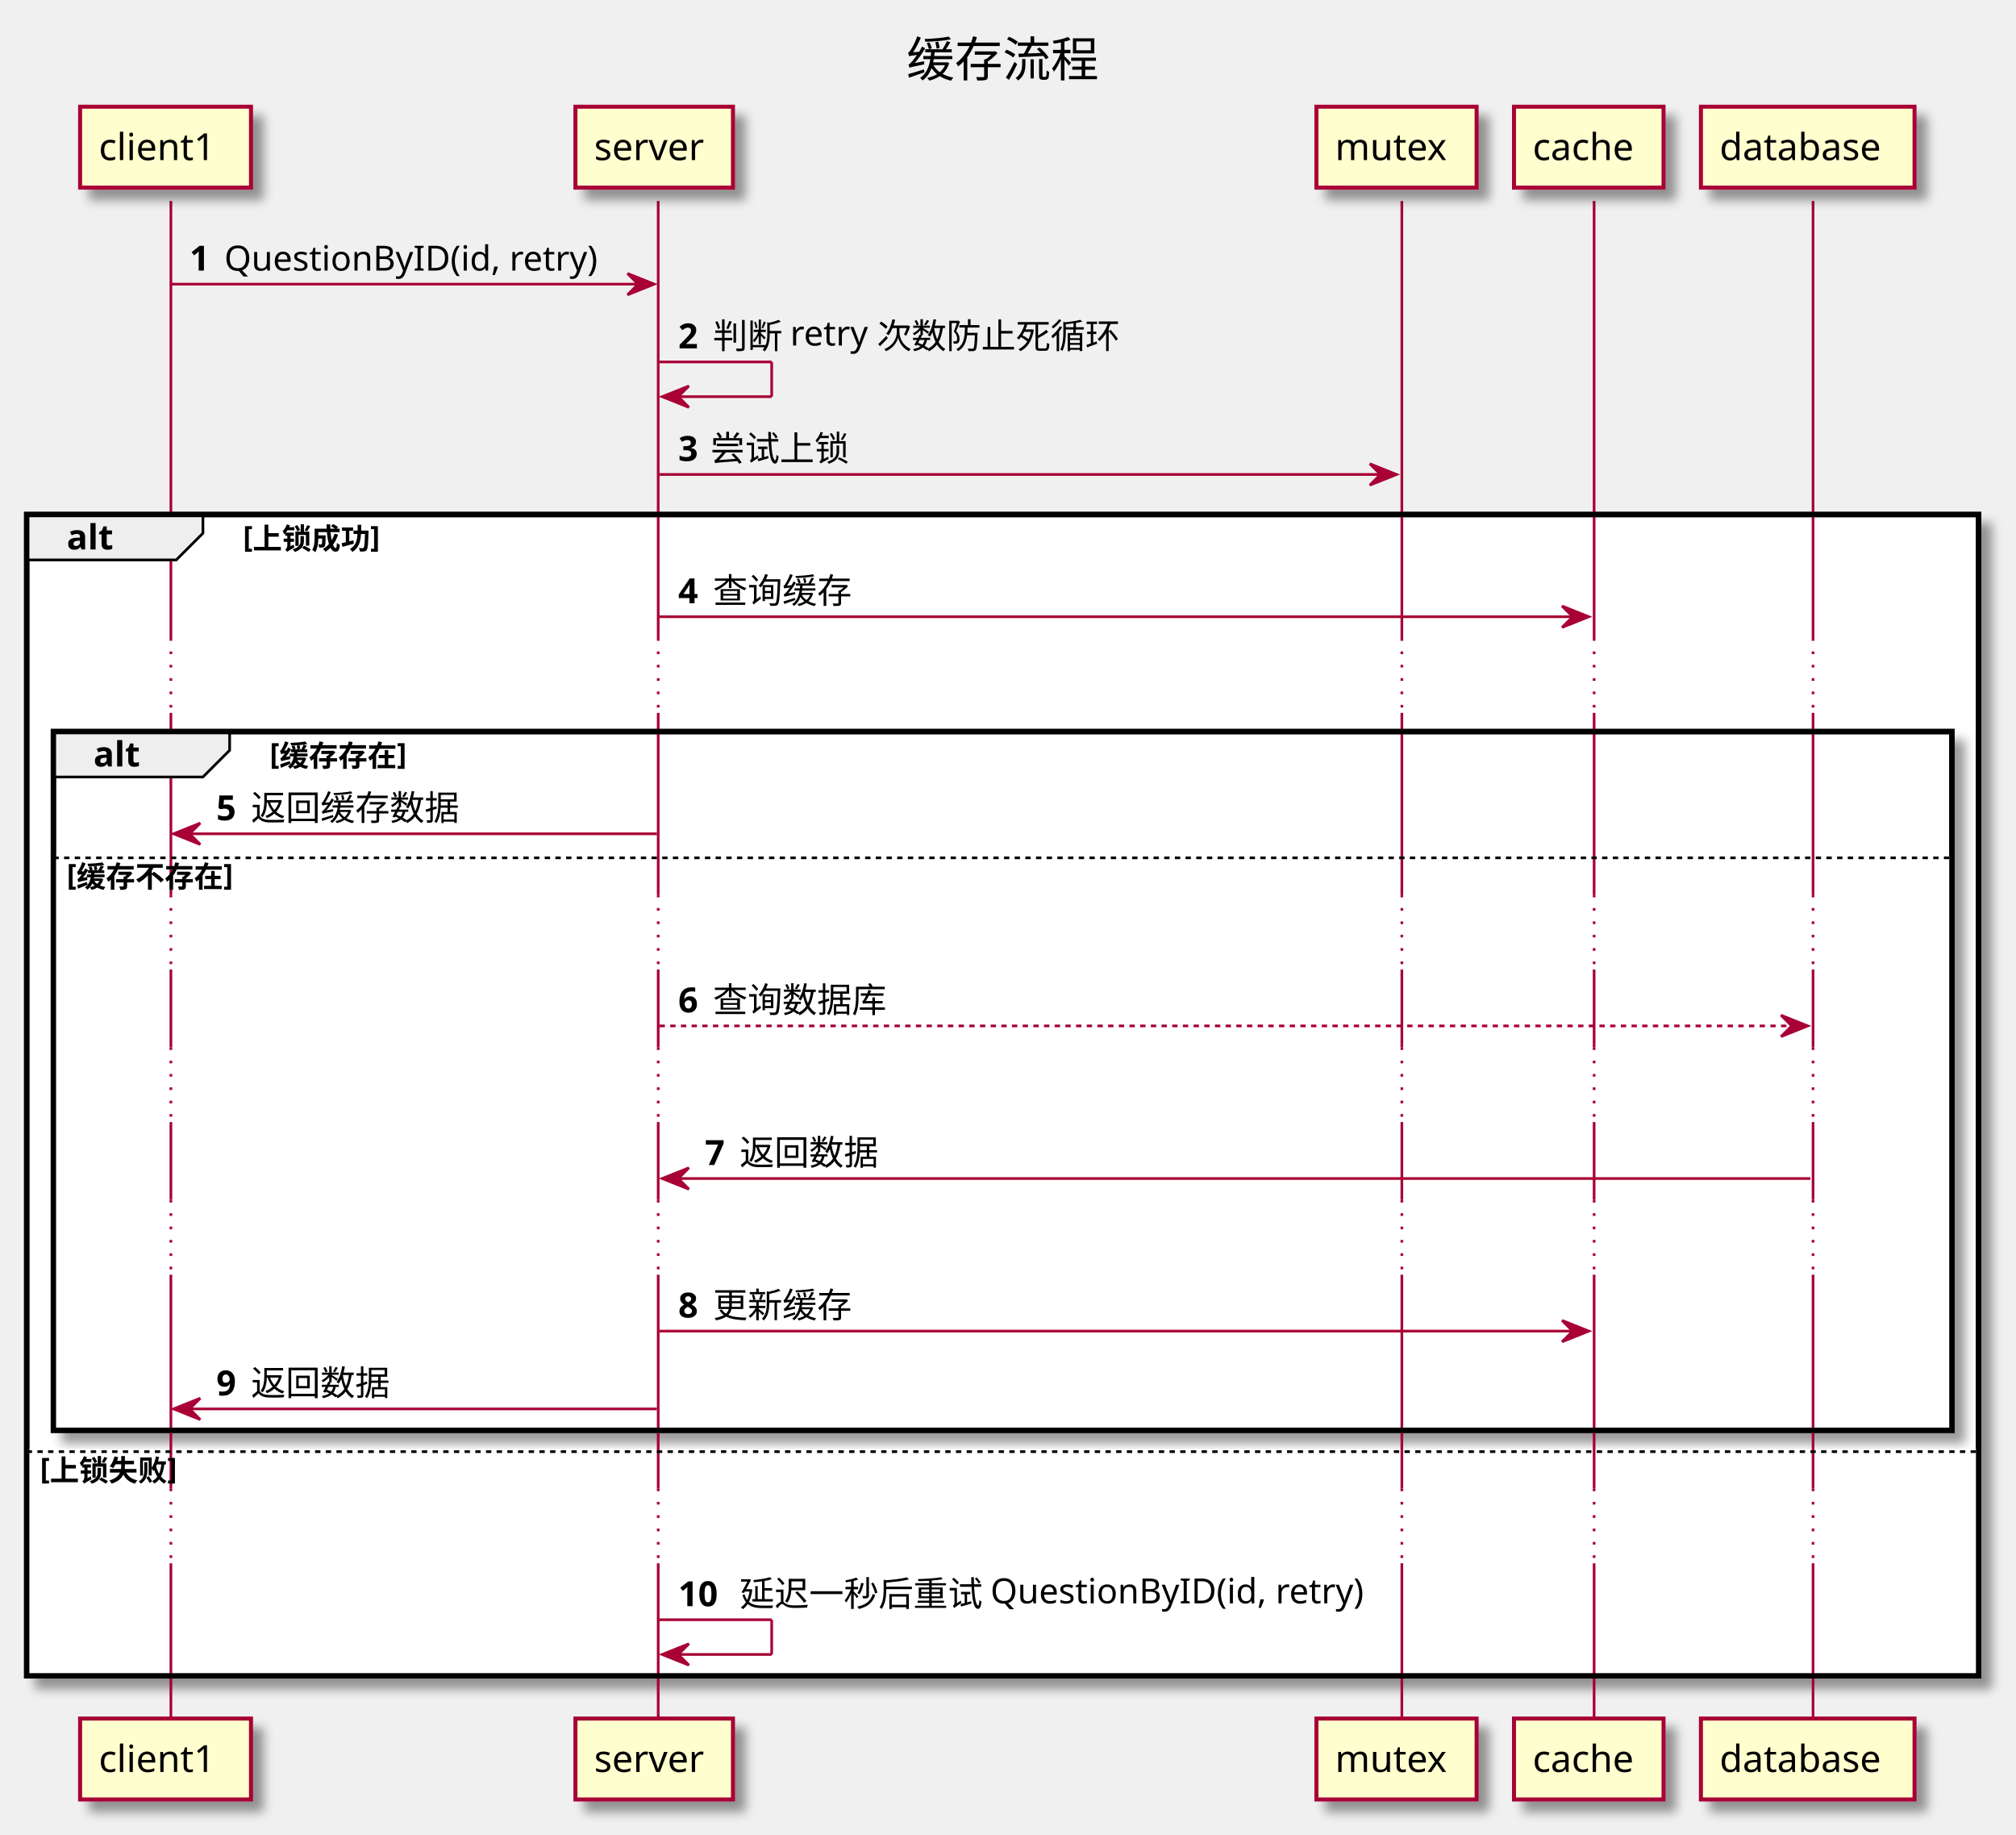
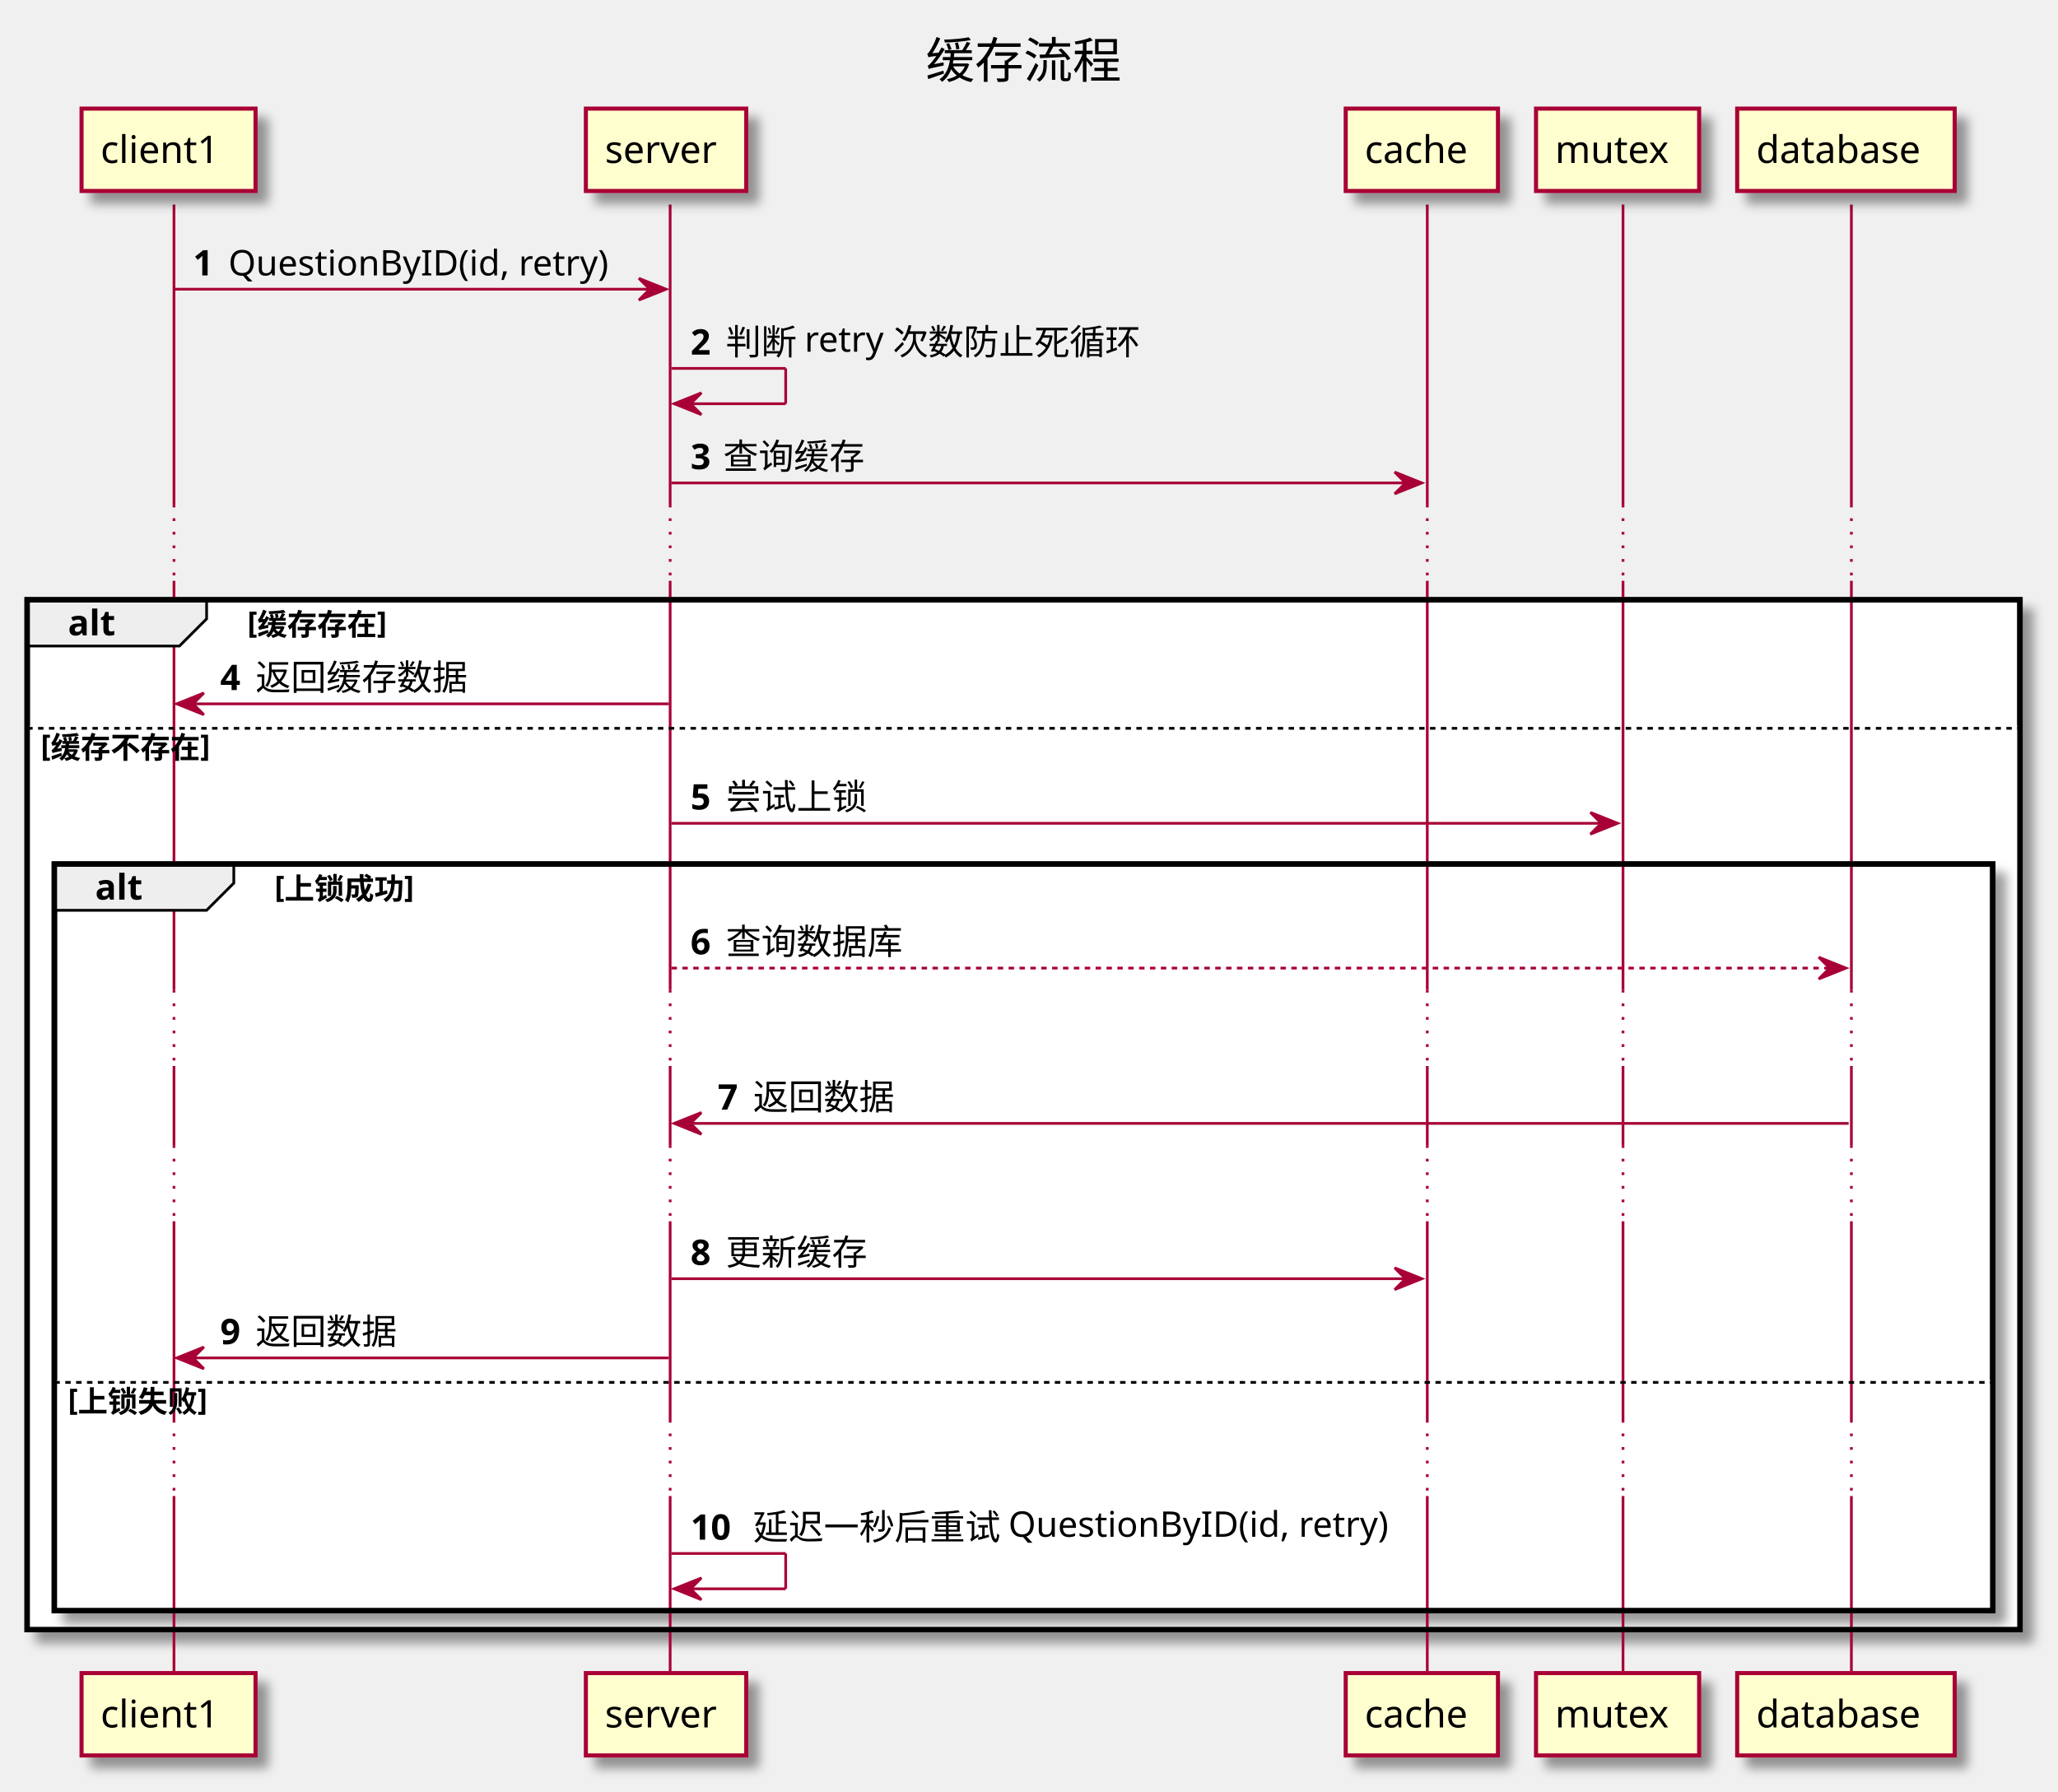
- <svg xmlns="http://www.w3.org/2000/svg" contentScriptType="application/ecmascript" contentStyleType="text/css" height="687px" preserveAspectRatio="none" style="width:755px;height:687px;" version="1.1" viewBox="0 0 755 687" width="755px" zoomAndPan="magnify">
+ <svg xmlns="http://www.w3.org/2000/svg" contentScriptType="application/ecmascript" contentStyleType="text/css" height="659px" preserveAspectRatio="none" style="width:757px;height:659px;" version="1.1" viewBox="0 0 757 659" width="757px" zoomAndPan="magnify">
  <defs>
-     <filter height="300%" id="fq4s04994d61a" width="300%" x="-1" y="-1">
+     <filter height="300%" id="f1cf2jkulal3i5" width="300%" x="-1" y="-1">
      <feGaussianBlur result="blurOut" stdDeviation="2.0" />
      <feColorMatrix in="blurOut" result="blurOut2" type="matrix" values="0 0 0 0 0 0 0 0 0 0 0 0 0 0 0 0 0 0 .4 0" />
      <feOffset dx="4.0" dy="4.0" in="blurOut2" result="blurOut3" />
      <feBlend in="SourceGraphic" in2="blurOut3" mode="normal" />
    </filter>
  </defs>
  <g>
-     <text fill="#000000" font-family="sans-serif" font-size="18" lengthAdjust="spacing" textLength="72" x="339.5" y="28.708">缓存流程</text>
-     <rect fill="#FFFFFF" filter="url(#fq4s04994d61a)" height="434.805" style="stroke:#000000;stroke-width:2.0;" width="731" x="10" y="192.648" />
-     <rect fill="#FFFFFF" filter="url(#fq4s04994d61a)" height="261.602" style="stroke:#000000;stroke-width:2.0;" width="711" x="20" y="273.914" />
-     <rect fill="#FFFFFF" height="215.336" style="stroke:none;stroke-width:1.0;" width="711" x="20" y="320.18" />
-     <rect fill="#FFFFFF" height="84.938" style="stroke:none;stroke-width:1.0;" width="731" x="10" y="542.516" />
-     <line style="stroke:#A80036;stroke-width:1.0;" x1="64" x2="64" y1="75.25" y2="238.914" />
-     <line style="stroke:#A80036;stroke-width:1.0;stroke-dasharray:1.0,4.0;" x1="64" x2="64" y1="238.914" y2="266.914" />
-     <line style="stroke:#A80036;stroke-width:1.0;" x1="64" x2="64" y1="266.914" y2="334.984" />
-     <line style="stroke:#A80036;stroke-width:1.0;stroke-dasharray:1.0,4.0;" x1="64" x2="64" y1="334.984" y2="362.984" />
-     <line style="stroke:#A80036;stroke-width:1.0;" x1="64" x2="64" y1="362.984" y2="392.117" />
-     <line style="stroke:#A80036;stroke-width:1.0;stroke-dasharray:1.0,4.0;" x1="64" x2="64" y1="392.117" y2="420.117" />
-     <line style="stroke:#A80036;stroke-width:1.0;" x1="64" x2="64" y1="420.117" y2="449.25" />
-     <line style="stroke:#A80036;stroke-width:1.0;stroke-dasharray:1.0,4.0;" x1="64" x2="64" y1="449.25" y2="477.25" />
-     <line style="stroke:#A80036;stroke-width:1.0;" x1="64" x2="64" y1="477.25" y2="557.32" />
-     <line style="stroke:#A80036;stroke-width:1.0;stroke-dasharray:1.0,4.0;" x1="64" x2="64" y1="557.32" y2="585.32" />
-     <line style="stroke:#A80036;stroke-width:1.0;" x1="64" x2="64" y1="585.32" y2="644.453" />
-     <line style="stroke:#A80036;stroke-width:1.0;" x1="246.5" x2="246.5" y1="75.25" y2="238.914" />
-     <line style="stroke:#A80036;stroke-width:1.0;stroke-dasharray:1.0,4.0;" x1="246.5" x2="246.5" y1="238.914" y2="266.914" />
-     <line style="stroke:#A80036;stroke-width:1.0;" x1="246.5" x2="246.5" y1="266.914" y2="334.984" />
-     <line style="stroke:#A80036;stroke-width:1.0;stroke-dasharray:1.0,4.0;" x1="246.5" x2="246.5" y1="334.984" y2="362.984" />
-     <line style="stroke:#A80036;stroke-width:1.0;" x1="246.5" x2="246.5" y1="362.984" y2="392.117" />
-     <line style="stroke:#A80036;stroke-width:1.0;stroke-dasharray:1.0,4.0;" x1="246.5" x2="246.5" y1="392.117" y2="420.117" />
-     <line style="stroke:#A80036;stroke-width:1.0;" x1="246.5" x2="246.5" y1="420.117" y2="449.25" />
-     <line style="stroke:#A80036;stroke-width:1.0;stroke-dasharray:1.0,4.0;" x1="246.5" x2="246.5" y1="449.25" y2="477.25" />
-     <line style="stroke:#A80036;stroke-width:1.0;" x1="246.5" x2="246.5" y1="477.25" y2="557.32" />
-     <line style="stroke:#A80036;stroke-width:1.0;stroke-dasharray:1.0,4.0;" x1="246.5" x2="246.5" y1="557.32" y2="585.32" />
-     <line style="stroke:#A80036;stroke-width:1.0;" x1="246.5" x2="246.5" y1="585.32" y2="644.453" />
-     <line style="stroke:#A80036;stroke-width:1.0;" x1="525" x2="525" y1="75.25" y2="238.914" />
-     <line style="stroke:#A80036;stroke-width:1.0;stroke-dasharray:1.0,4.0;" x1="525" x2="525" y1="238.914" y2="266.914" />
-     <line style="stroke:#A80036;stroke-width:1.0;" x1="525" x2="525" y1="266.914" y2="334.984" />
-     <line style="stroke:#A80036;stroke-width:1.0;stroke-dasharray:1.0,4.0;" x1="525" x2="525" y1="334.984" y2="362.984" />
-     <line style="stroke:#A80036;stroke-width:1.0;" x1="525" x2="525" y1="362.984" y2="392.117" />
-     <line style="stroke:#A80036;stroke-width:1.0;stroke-dasharray:1.0,4.0;" x1="525" x2="525" y1="392.117" y2="420.117" />
-     <line style="stroke:#A80036;stroke-width:1.0;" x1="525" x2="525" y1="420.117" y2="449.25" />
-     <line style="stroke:#A80036;stroke-width:1.0;stroke-dasharray:1.0,4.0;" x1="525" x2="525" y1="449.25" y2="477.25" />
-     <line style="stroke:#A80036;stroke-width:1.0;" x1="525" x2="525" y1="477.25" y2="557.32" />
-     <line style="stroke:#A80036;stroke-width:1.0;stroke-dasharray:1.0,4.0;" x1="525" x2="525" y1="557.32" y2="585.32" />
-     <line style="stroke:#A80036;stroke-width:1.0;" x1="525" x2="525" y1="585.32" y2="644.453" />
-     <line style="stroke:#A80036;stroke-width:1.0;" x1="597" x2="597" y1="75.25" y2="238.914" />
-     <line style="stroke:#A80036;stroke-width:1.0;stroke-dasharray:1.0,4.0;" x1="597" x2="597" y1="238.914" y2="266.914" />
-     <line style="stroke:#A80036;stroke-width:1.0;" x1="597" x2="597" y1="266.914" y2="334.984" />
-     <line style="stroke:#A80036;stroke-width:1.0;stroke-dasharray:1.0,4.0;" x1="597" x2="597" y1="334.984" y2="362.984" />
-     <line style="stroke:#A80036;stroke-width:1.0;" x1="597" x2="597" y1="362.984" y2="392.117" />
-     <line style="stroke:#A80036;stroke-width:1.0;stroke-dasharray:1.0,4.0;" x1="597" x2="597" y1="392.117" y2="420.117" />
-     <line style="stroke:#A80036;stroke-width:1.0;" x1="597" x2="597" y1="420.117" y2="449.25" />
-     <line style="stroke:#A80036;stroke-width:1.0;stroke-dasharray:1.0,4.0;" x1="597" x2="597" y1="449.25" y2="477.25" />
-     <line style="stroke:#A80036;stroke-width:1.0;" x1="597" x2="597" y1="477.25" y2="557.32" />
-     <line style="stroke:#A80036;stroke-width:1.0;stroke-dasharray:1.0,4.0;" x1="597" x2="597" y1="557.32" y2="585.32" />
-     <line style="stroke:#A80036;stroke-width:1.0;" x1="597" x2="597" y1="585.32" y2="644.453" />
-     <line style="stroke:#A80036;stroke-width:1.0;" x1="679" x2="679" y1="75.25" y2="238.914" />
-     <line style="stroke:#A80036;stroke-width:1.0;stroke-dasharray:1.0,4.0;" x1="679" x2="679" y1="238.914" y2="266.914" />
-     <line style="stroke:#A80036;stroke-width:1.0;" x1="679" x2="679" y1="266.914" y2="334.984" />
-     <line style="stroke:#A80036;stroke-width:1.0;stroke-dasharray:1.0,4.0;" x1="679" x2="679" y1="334.984" y2="362.984" />
-     <line style="stroke:#A80036;stroke-width:1.0;" x1="679" x2="679" y1="362.984" y2="392.117" />
-     <line style="stroke:#A80036;stroke-width:1.0;stroke-dasharray:1.0,4.0;" x1="679" x2="679" y1="392.117" y2="420.117" />
-     <line style="stroke:#A80036;stroke-width:1.0;" x1="679" x2="679" y1="420.117" y2="449.25" />
-     <line style="stroke:#A80036;stroke-width:1.0;stroke-dasharray:1.0,4.0;" x1="679" x2="679" y1="449.25" y2="477.25" />
-     <line style="stroke:#A80036;stroke-width:1.0;" x1="679" x2="679" y1="477.25" y2="557.32" />
-     <line style="stroke:#A80036;stroke-width:1.0;stroke-dasharray:1.0,4.0;" x1="679" x2="679" y1="557.32" y2="585.32" />
-     <line style="stroke:#A80036;stroke-width:1.0;" x1="679" x2="679" y1="585.32" y2="644.453" />
-     <rect fill="#FEFECE" filter="url(#fq4s04994d61a)" height="30.297" style="stroke:#A80036;stroke-width:1.5;" width="64" x="30" y="39.953" />
+     <text fill="#000000" font-family="sans-serif" font-size="18" lengthAdjust="spacing" textLength="72" x="340.5" y="28.708">缓存流程</text>
+     <rect fill="#FFFFFF" filter="url(#f1cf2jkulal3i5)" height="378.805" style="stroke:#000000;stroke-width:2.0;" width="733" x="10" y="220.648" />
+     <rect fill="#FFFFFF" height="332.539" style="stroke:none;stroke-width:1.0;" width="733" x="10" y="266.914" />
+     <rect fill="#FFFFFF" filter="url(#f1cf2jkulal3i5)" height="274.602" style="stroke:#000000;stroke-width:2.0;" width="713" x="20" y="317.852" />
+     <rect fill="#FFFFFF" height="84.938" style="stroke:none;stroke-width:1.0;" width="713" x="20" y="507.516" />
+     <line style="stroke:#A80036;stroke-width:1.0;" x1="64" x2="64" y1="75.25" y2="185.648" />
+     <line style="stroke:#A80036;stroke-width:1.0;stroke-dasharray:1.0,4.0;" x1="64" x2="64" y1="185.648" y2="213.648" />
+     <line style="stroke:#A80036;stroke-width:1.0;" x1="64" x2="64" y1="213.648" y2="364.117" />
+     <line style="stroke:#A80036;stroke-width:1.0;stroke-dasharray:1.0,4.0;" x1="64" x2="64" y1="364.117" y2="392.117" />
+     <line style="stroke:#A80036;stroke-width:1.0;" x1="64" x2="64" y1="392.117" y2="421.25" />
+     <line style="stroke:#A80036;stroke-width:1.0;stroke-dasharray:1.0,4.0;" x1="64" x2="64" y1="421.25" y2="449.25" />
+     <line style="stroke:#A80036;stroke-width:1.0;" x1="64" x2="64" y1="449.25" y2="522.32" />
+     <line style="stroke:#A80036;stroke-width:1.0;stroke-dasharray:1.0,4.0;" x1="64" x2="64" y1="522.32" y2="550.32" />
+     <line style="stroke:#A80036;stroke-width:1.0;" x1="64" x2="64" y1="550.32" y2="616.453" />
+     <line style="stroke:#A80036;stroke-width:1.0;" x1="246.5" x2="246.5" y1="75.25" y2="185.648" />
+     <line style="stroke:#A80036;stroke-width:1.0;stroke-dasharray:1.0,4.0;" x1="246.5" x2="246.5" y1="185.648" y2="213.648" />
+     <line style="stroke:#A80036;stroke-width:1.0;" x1="246.5" x2="246.5" y1="213.648" y2="364.117" />
+     <line style="stroke:#A80036;stroke-width:1.0;stroke-dasharray:1.0,4.0;" x1="246.5" x2="246.5" y1="364.117" y2="392.117" />
+     <line style="stroke:#A80036;stroke-width:1.0;" x1="246.5" x2="246.5" y1="392.117" y2="421.25" />
+     <line style="stroke:#A80036;stroke-width:1.0;stroke-dasharray:1.0,4.0;" x1="246.5" x2="246.5" y1="421.25" y2="449.25" />
+     <line style="stroke:#A80036;stroke-width:1.0;" x1="246.5" x2="246.5" y1="449.25" y2="522.32" />
+     <line style="stroke:#A80036;stroke-width:1.0;stroke-dasharray:1.0,4.0;" x1="246.5" x2="246.5" y1="522.32" y2="550.32" />
+     <line style="stroke:#A80036;stroke-width:1.0;" x1="246.5" x2="246.5" y1="550.32" y2="616.453" />
+     <line style="stroke:#A80036;stroke-width:1.0;" x1="525" x2="525" y1="75.25" y2="185.648" />
+     <line style="stroke:#A80036;stroke-width:1.0;stroke-dasharray:1.0,4.0;" x1="525" x2="525" y1="185.648" y2="213.648" />
+     <line style="stroke:#A80036;stroke-width:1.0;" x1="525" x2="525" y1="213.648" y2="364.117" />
+     <line style="stroke:#A80036;stroke-width:1.0;stroke-dasharray:1.0,4.0;" x1="525" x2="525" y1="364.117" y2="392.117" />
+     <line style="stroke:#A80036;stroke-width:1.0;" x1="525" x2="525" y1="392.117" y2="421.25" />
+     <line style="stroke:#A80036;stroke-width:1.0;stroke-dasharray:1.0,4.0;" x1="525" x2="525" y1="421.25" y2="449.25" />
+     <line style="stroke:#A80036;stroke-width:1.0;" x1="525" x2="525" y1="449.25" y2="522.32" />
+     <line style="stroke:#A80036;stroke-width:1.0;stroke-dasharray:1.0,4.0;" x1="525" x2="525" y1="522.32" y2="550.32" />
+     <line style="stroke:#A80036;stroke-width:1.0;" x1="525" x2="525" y1="550.32" y2="616.453" />
+     <line style="stroke:#A80036;stroke-width:1.0;" x1="597" x2="597" y1="75.25" y2="185.648" />
+     <line style="stroke:#A80036;stroke-width:1.0;stroke-dasharray:1.0,4.0;" x1="597" x2="597" y1="185.648" y2="213.648" />
+     <line style="stroke:#A80036;stroke-width:1.0;" x1="597" x2="597" y1="213.648" y2="364.117" />
+     <line style="stroke:#A80036;stroke-width:1.0;stroke-dasharray:1.0,4.0;" x1="597" x2="597" y1="364.117" y2="392.117" />
+     <line style="stroke:#A80036;stroke-width:1.0;" x1="597" x2="597" y1="392.117" y2="421.25" />
+     <line style="stroke:#A80036;stroke-width:1.0;stroke-dasharray:1.0,4.0;" x1="597" x2="597" y1="421.25" y2="449.25" />
+     <line style="stroke:#A80036;stroke-width:1.0;" x1="597" x2="597" y1="449.25" y2="522.32" />
+     <line style="stroke:#A80036;stroke-width:1.0;stroke-dasharray:1.0,4.0;" x1="597" x2="597" y1="522.32" y2="550.32" />
+     <line style="stroke:#A80036;stroke-width:1.0;" x1="597" x2="597" y1="550.32" y2="616.453" />
+     <line style="stroke:#A80036;stroke-width:1.0;" x1="681" x2="681" y1="75.25" y2="185.648" />
+     <line style="stroke:#A80036;stroke-width:1.0;stroke-dasharray:1.0,4.0;" x1="681" x2="681" y1="185.648" y2="213.648" />
+     <line style="stroke:#A80036;stroke-width:1.0;" x1="681" x2="681" y1="213.648" y2="364.117" />
+     <line style="stroke:#A80036;stroke-width:1.0;stroke-dasharray:1.0,4.0;" x1="681" x2="681" y1="364.117" y2="392.117" />
+     <line style="stroke:#A80036;stroke-width:1.0;" x1="681" x2="681" y1="392.117" y2="421.25" />
+     <line style="stroke:#A80036;stroke-width:1.0;stroke-dasharray:1.0,4.0;" x1="681" x2="681" y1="421.25" y2="449.25" />
+     <line style="stroke:#A80036;stroke-width:1.0;" x1="681" x2="681" y1="449.25" y2="522.32" />
+     <line style="stroke:#A80036;stroke-width:1.0;stroke-dasharray:1.0,4.0;" x1="681" x2="681" y1="522.32" y2="550.32" />
+     <line style="stroke:#A80036;stroke-width:1.0;" x1="681" x2="681" y1="550.32" y2="616.453" />
+     <rect fill="#FEFECE" filter="url(#f1cf2jkulal3i5)" height="30.297" style="stroke:#A80036;stroke-width:1.5;" width="64" x="30" y="39.953" />
    <text fill="#000000" font-family="sans-serif" font-size="14" lengthAdjust="spacing" textLength="50" x="37" y="59.948">client1</text>
-     <rect fill="#FEFECE" filter="url(#fq4s04994d61a)" height="30.297" style="stroke:#A80036;stroke-width:1.5;" width="64" x="30" y="643.453" />
-     <text fill="#000000" font-family="sans-serif" font-size="14" lengthAdjust="spacing" textLength="50" x="37" y="663.448">client1</text>
-     <rect fill="#FEFECE" filter="url(#fq4s04994d61a)" height="30.297" style="stroke:#A80036;stroke-width:1.5;" width="59" x="215.5" y="39.953" />
+     <rect fill="#FEFECE" filter="url(#f1cf2jkulal3i5)" height="30.297" style="stroke:#A80036;stroke-width:1.5;" width="64" x="30" y="615.453" />
+     <text fill="#000000" font-family="sans-serif" font-size="14" lengthAdjust="spacing" textLength="50" x="37" y="635.448">client1</text>
+     <rect fill="#FEFECE" filter="url(#f1cf2jkulal3i5)" height="30.297" style="stroke:#A80036;stroke-width:1.5;" width="59" x="215.5" y="39.953" />
    <text fill="#000000" font-family="sans-serif" font-size="14" lengthAdjust="spacing" textLength="45" x="222.5" y="59.948">server</text>
-     <rect fill="#FEFECE" filter="url(#fq4s04994d61a)" height="30.297" style="stroke:#A80036;stroke-width:1.5;" width="59" x="215.5" y="643.453" />
-     <text fill="#000000" font-family="sans-serif" font-size="14" lengthAdjust="spacing" textLength="45" x="222.5" y="663.448">server</text>
-     <rect fill="#FEFECE" filter="url(#fq4s04994d61a)" height="30.297" style="stroke:#A80036;stroke-width:1.5;" width="60" x="493" y="39.953" />
-     <text fill="#000000" font-family="sans-serif" font-size="14" lengthAdjust="spacing" textLength="46" x="500" y="59.948">mutex</text>
-     <rect fill="#FEFECE" filter="url(#fq4s04994d61a)" height="30.297" style="stroke:#A80036;stroke-width:1.5;" width="60" x="493" y="643.453" />
-     <text fill="#000000" font-family="sans-serif" font-size="14" lengthAdjust="spacing" textLength="46" x="500" y="663.448">mutex</text>
-     <rect fill="#FEFECE" filter="url(#fq4s04994d61a)" height="30.297" style="stroke:#A80036;stroke-width:1.5;" width="56" x="567" y="39.953" />
-     <text fill="#000000" font-family="sans-serif" font-size="14" lengthAdjust="spacing" textLength="42" x="574" y="59.948">cache</text>
-     <rect fill="#FEFECE" filter="url(#fq4s04994d61a)" height="30.297" style="stroke:#A80036;stroke-width:1.5;" width="56" x="567" y="643.453" />
-     <text fill="#000000" font-family="sans-serif" font-size="14" lengthAdjust="spacing" textLength="42" x="574" y="663.448">cache</text>
-     <rect fill="#FEFECE" filter="url(#fq4s04994d61a)" height="30.297" style="stroke:#A80036;stroke-width:1.5;" width="80" x="637" y="39.953" />
-     <text fill="#000000" font-family="sans-serif" font-size="14" lengthAdjust="spacing" textLength="66" x="644" y="59.948">database</text>
-     <rect fill="#FEFECE" filter="url(#fq4s04994d61a)" height="30.297" style="stroke:#A80036;stroke-width:1.5;" width="80" x="637" y="643.453" />
-     <text fill="#000000" font-family="sans-serif" font-size="14" lengthAdjust="spacing" textLength="66" x="644" y="663.448">database</text>
+     <rect fill="#FEFECE" filter="url(#f1cf2jkulal3i5)" height="30.297" style="stroke:#A80036;stroke-width:1.5;" width="59" x="215.5" y="615.453" />
+     <text fill="#000000" font-family="sans-serif" font-size="14" lengthAdjust="spacing" textLength="45" x="222.5" y="635.448">server</text>
+     <rect fill="#FEFECE" filter="url(#f1cf2jkulal3i5)" height="30.297" style="stroke:#A80036;stroke-width:1.5;" width="56" x="495" y="39.953" />
+     <text fill="#000000" font-family="sans-serif" font-size="14" lengthAdjust="spacing" textLength="42" x="502" y="59.948">cache</text>
+     <rect fill="#FEFECE" filter="url(#f1cf2jkulal3i5)" height="30.297" style="stroke:#A80036;stroke-width:1.5;" width="56" x="495" y="615.453" />
+     <text fill="#000000" font-family="sans-serif" font-size="14" lengthAdjust="spacing" textLength="42" x="502" y="635.448">cache</text>
+     <rect fill="#FEFECE" filter="url(#f1cf2jkulal3i5)" height="30.297" style="stroke:#A80036;stroke-width:1.5;" width="60" x="565" y="39.953" />
+     <text fill="#000000" font-family="sans-serif" font-size="14" lengthAdjust="spacing" textLength="46" x="572" y="59.948">mutex</text>
+     <rect fill="#FEFECE" filter="url(#f1cf2jkulal3i5)" height="30.297" style="stroke:#A80036;stroke-width:1.5;" width="60" x="565" y="615.453" />
+     <text fill="#000000" font-family="sans-serif" font-size="14" lengthAdjust="spacing" textLength="46" x="572" y="635.448">mutex</text>
+     <rect fill="#FEFECE" filter="url(#f1cf2jkulal3i5)" height="30.297" style="stroke:#A80036;stroke-width:1.5;" width="80" x="639" y="39.953" />
+     <text fill="#000000" font-family="sans-serif" font-size="14" lengthAdjust="spacing" textLength="66" x="646" y="59.948">database</text>
+     <rect fill="#FEFECE" filter="url(#f1cf2jkulal3i5)" height="30.297" style="stroke:#A80036;stroke-width:1.5;" width="80" x="639" y="615.453" />
+     <text fill="#000000" font-family="sans-serif" font-size="14" lengthAdjust="spacing" textLength="66" x="646" y="635.448">database</text>
    <polygon fill="#A80036" points="235,102.383,245,106.383,235,110.383,239,106.383" style="stroke:#A80036;stroke-width:1.0;" />
    <line style="stroke:#A80036;stroke-width:1.0;" x1="64" x2="241" y1="106.383" y2="106.383" />
    <text fill="#000000" font-family="sans-serif" font-size="13" font-weight="bold" lengthAdjust="spacing" textLength="9" x="71" y="101.317">1</text>
    <text fill="#000000" font-family="sans-serif" font-size="13" lengthAdjust="spacing" textLength="146" x="84" y="101.317">QuestionByID(id, retry)</text>
    <line style="stroke:#A80036;stroke-width:1.0;" x1="247" x2="289" y1="135.516" y2="135.516" />
    <line style="stroke:#A80036;stroke-width:1.0;" x1="289" x2="289" y1="135.516" y2="148.516" />
    <line style="stroke:#A80036;stroke-width:1.0;" x1="248" x2="289" y1="148.516" y2="148.516" />
    <polygon fill="#A80036" points="258,144.516,248,148.516,258,152.516,254,148.516" style="stroke:#A80036;stroke-width:1.0;" />
    <text fill="#000000" font-family="sans-serif" font-size="13" font-weight="bold" lengthAdjust="spacing" textLength="9" x="254" y="130.45">2</text>
    <text fill="#000000" font-family="sans-serif" font-size="13" lengthAdjust="spacing" textLength="156" x="267" y="130.45">判断 retry 次数防止死循环</text>
    <polygon fill="#A80036" points="513,173.648,523,177.648,513,181.648,517,177.648" style="stroke:#A80036;stroke-width:1.0;" />
    <line style="stroke:#A80036;stroke-width:1.0;" x1="247" x2="519" y1="177.648" y2="177.648" />
    <text fill="#000000" font-family="sans-serif" font-size="13" font-weight="bold" lengthAdjust="spacing" textLength="8" x="254" y="172.583">3</text>
-     <text fill="#000000" font-family="sans-serif" font-size="13" lengthAdjust="spacing" textLength="52" x="266" y="172.583">尝试上锁</text>
-     <path d="M10,192.648 L76,192.648 L76,199.648 L66,209.648 L10,209.648 L10,192.648 " fill="#EEEEEE" style="stroke:#000000;stroke-width:1.0;" />
-     <rect fill="none" height="434.805" style="stroke:#000000;stroke-width:2.0;" width="731" x="10" y="192.648" />
-     <text fill="#000000" font-family="sans-serif" font-size="13" font-weight="bold" lengthAdjust="spacing" textLength="21" x="25" y="205.715">alt</text>
-     <text fill="#000000" font-family="sans-serif" font-size="11" font-weight="bold" lengthAdjust="spacing" textLength="54" x="91" y="204.859">[上锁成功]</text>
-     <polygon fill="#A80036" points="585,226.914,595,230.914,585,234.914,589,230.914" style="stroke:#A80036;stroke-width:1.0;" />
-     <line style="stroke:#A80036;stroke-width:1.0;" x1="247" x2="591" y1="230.914" y2="230.914" />
-     <text fill="#000000" font-family="sans-serif" font-size="13" font-weight="bold" lengthAdjust="spacing" textLength="9" x="254" y="225.848">4</text>
-     <text fill="#000000" font-family="sans-serif" font-size="13" lengthAdjust="spacing" textLength="52" x="267" y="225.848">查询缓存</text>
-     <path d="M20,273.914 L86,273.914 L86,280.914 L76,290.914 L20,290.914 L20,273.914 " fill="#EEEEEE" style="stroke:#000000;stroke-width:1.0;" />
-     <rect fill="none" height="261.602" style="stroke:#000000;stroke-width:2.0;" width="711" x="20" y="273.914" />
-     <text fill="#000000" font-family="sans-serif" font-size="13" font-weight="bold" lengthAdjust="spacing" textLength="21" x="35" y="286.981">alt</text>
-     <text fill="#000000" font-family="sans-serif" font-size="11" font-weight="bold" lengthAdjust="spacing" textLength="54" x="101" y="286.125">[缓存存在]</text>
-     <polygon fill="#A80036" points="75,308.18,65,312.18,75,316.18,71,312.18" style="stroke:#A80036;stroke-width:1.0;" />
-     <line style="stroke:#A80036;stroke-width:1.0;" x1="69" x2="246" y1="312.18" y2="312.18" />
-     <text fill="#000000" font-family="sans-serif" font-size="13" font-weight="bold" lengthAdjust="spacing" textLength="9" x="81" y="307.114">5</text>
-     <text fill="#000000" font-family="sans-serif" font-size="13" lengthAdjust="spacing" textLength="78" x="94" y="307.114">返回缓存数据</text>
-     <line style="stroke:#000000;stroke-width:1.0;stroke-dasharray:2.0,2.0;" x1="20" x2="731" y1="321.18" y2="321.18" />
-     <text fill="#000000" font-family="sans-serif" font-size="11" font-weight="bold" lengthAdjust="spacing" textLength="65" x="25" y="331.39">[缓存不存在]</text>
-     <polygon fill="#A80036" points="667,380.117,677,384.117,667,388.117,671,384.117" style="stroke:#A80036;stroke-width:1.0;" />
-     <line style="stroke:#A80036;stroke-width:1.0;stroke-dasharray:2.0,2.0;" x1="247" x2="673" y1="384.117" y2="384.117" />
-     <text fill="#000000" font-family="sans-serif" font-size="13" font-weight="bold" lengthAdjust="spacing" textLength="9" x="254" y="379.051">6</text>
-     <text fill="#000000" font-family="sans-serif" font-size="13" lengthAdjust="spacing" textLength="65" x="267" y="379.051">查询数据库</text>
-     <polygon fill="#A80036" points="258,437.25,248,441.25,258,445.25,254,441.25" style="stroke:#A80036;stroke-width:1.0;" />
-     <line style="stroke:#A80036;stroke-width:1.0;" x1="252" x2="678" y1="441.25" y2="441.25" />
-     <text fill="#000000" font-family="sans-serif" font-size="13" font-weight="bold" lengthAdjust="spacing" textLength="9" x="264" y="436.184">7</text>
-     <text fill="#000000" font-family="sans-serif" font-size="13" lengthAdjust="spacing" textLength="52" x="277" y="436.184">返回数据</text>
-     <polygon fill="#A80036" points="585,494.383,595,498.383,585,502.383,589,498.383" style="stroke:#A80036;stroke-width:1.0;" />
-     <line style="stroke:#A80036;stroke-width:1.0;" x1="247" x2="591" y1="498.383" y2="498.383" />
-     <text fill="#000000" font-family="sans-serif" font-size="13" font-weight="bold" lengthAdjust="spacing" textLength="9" x="254" y="493.317">8</text>
-     <text fill="#000000" font-family="sans-serif" font-size="13" lengthAdjust="spacing" textLength="52" x="267" y="493.317">更新缓存</text>
-     <polygon fill="#A80036" points="75,523.516,65,527.516,75,531.516,71,527.516" style="stroke:#A80036;stroke-width:1.0;" />
-     <line style="stroke:#A80036;stroke-width:1.0;" x1="69" x2="246" y1="527.516" y2="527.516" />
-     <text fill="#000000" font-family="sans-serif" font-size="13" font-weight="bold" lengthAdjust="spacing" textLength="9" x="81" y="522.45">9</text>
-     <text fill="#000000" font-family="sans-serif" font-size="13" lengthAdjust="spacing" textLength="52" x="94" y="522.45">返回数据</text>
-     <line style="stroke:#000000;stroke-width:1.0;stroke-dasharray:2.0,2.0;" x1="10" x2="741" y1="543.516" y2="543.516" />
-     <text fill="#000000" font-family="sans-serif" font-size="11" font-weight="bold" lengthAdjust="spacing" textLength="54" x="15" y="553.726">[上锁失败]</text>
-     <line style="stroke:#A80036;stroke-width:1.0;" x1="247" x2="289" y1="606.453" y2="606.453" />
-     <line style="stroke:#A80036;stroke-width:1.0;" x1="289" x2="289" y1="606.453" y2="619.453" />
-     <line style="stroke:#A80036;stroke-width:1.0;" x1="248" x2="289" y1="619.453" y2="619.453" />
-     <polygon fill="#A80036" points="258,615.453,248,619.453,258,623.453,254,619.453" style="stroke:#A80036;stroke-width:1.0;" />
-     <text fill="#000000" font-family="sans-serif" font-size="13" font-weight="bold" lengthAdjust="spacing" textLength="19" x="254" y="601.387">10</text>
-     <text fill="#000000" font-family="sans-serif" font-size="13" lengthAdjust="spacing" textLength="241" x="277" y="601.387">延迟一秒后重试 QuestionByID(id, retry)</text>
+     <text fill="#000000" font-family="sans-serif" font-size="13" lengthAdjust="spacing" textLength="52" x="266" y="172.583">查询缓存</text>
+     <path d="M10,220.648 L76,220.648 L76,227.648 L66,237.648 L10,237.648 L10,220.648 " fill="#EEEEEE" style="stroke:#000000;stroke-width:1.0;" />
+     <rect fill="none" height="378.805" style="stroke:#000000;stroke-width:2.0;" width="733" x="10" y="220.648" />
+     <text fill="#000000" font-family="sans-serif" font-size="13" font-weight="bold" lengthAdjust="spacing" textLength="21" x="25" y="233.715">alt</text>
+     <text fill="#000000" font-family="sans-serif" font-size="11" font-weight="bold" lengthAdjust="spacing" textLength="54" x="91" y="232.859">[缓存存在]</text>
+     <polygon fill="#A80036" points="75,254.914,65,258.914,75,262.914,71,258.914" style="stroke:#A80036;stroke-width:1.0;" />
+     <line style="stroke:#A80036;stroke-width:1.0;" x1="69" x2="246" y1="258.914" y2="258.914" />
+     <text fill="#000000" font-family="sans-serif" font-size="13" font-weight="bold" lengthAdjust="spacing" textLength="9" x="81" y="253.848">4</text>
+     <text fill="#000000" font-family="sans-serif" font-size="13" lengthAdjust="spacing" textLength="78" x="94" y="253.848">返回缓存数据</text>
+     <line style="stroke:#000000;stroke-width:1.0;stroke-dasharray:2.0,2.0;" x1="10" x2="743" y1="267.914" y2="267.914" />
+     <text fill="#000000" font-family="sans-serif" font-size="11" font-weight="bold" lengthAdjust="spacing" textLength="65" x="15" y="278.125">[缓存不存在]</text>
+     <polygon fill="#A80036" points="585,298.852,595,302.852,585,306.852,589,302.852" style="stroke:#A80036;stroke-width:1.0;" />
+     <line style="stroke:#A80036;stroke-width:1.0;" x1="247" x2="591" y1="302.852" y2="302.852" />
+     <text fill="#000000" font-family="sans-serif" font-size="13" font-weight="bold" lengthAdjust="spacing" textLength="9" x="254" y="297.786">5</text>
+     <text fill="#000000" font-family="sans-serif" font-size="13" lengthAdjust="spacing" textLength="52" x="267" y="297.786">尝试上锁</text>
+     <path d="M20,317.852 L86,317.852 L86,324.852 L76,334.852 L20,334.852 L20,317.852 " fill="#EEEEEE" style="stroke:#000000;stroke-width:1.0;" />
+     <rect fill="none" height="274.602" style="stroke:#000000;stroke-width:2.0;" width="713" x="20" y="317.852" />
+     <text fill="#000000" font-family="sans-serif" font-size="13" font-weight="bold" lengthAdjust="spacing" textLength="21" x="35" y="330.918">alt</text>
+     <text fill="#000000" font-family="sans-serif" font-size="11" font-weight="bold" lengthAdjust="spacing" textLength="54" x="101" y="330.062">[上锁成功]</text>
+     <polygon fill="#A80036" points="669,352.117,679,356.117,669,360.117,673,356.117" style="stroke:#A80036;stroke-width:1.0;" />
+     <line style="stroke:#A80036;stroke-width:1.0;stroke-dasharray:2.0,2.0;" x1="247" x2="675" y1="356.117" y2="356.117" />
+     <text fill="#000000" font-family="sans-serif" font-size="13" font-weight="bold" lengthAdjust="spacing" textLength="9" x="254" y="351.051">6</text>
+     <text fill="#000000" font-family="sans-serif" font-size="13" lengthAdjust="spacing" textLength="65" x="267" y="351.051">查询数据库</text>
+     <polygon fill="#A80036" points="258,409.25,248,413.25,258,417.25,254,413.25" style="stroke:#A80036;stroke-width:1.0;" />
+     <line style="stroke:#A80036;stroke-width:1.0;" x1="252" x2="680" y1="413.25" y2="413.25" />
+     <text fill="#000000" font-family="sans-serif" font-size="13" font-weight="bold" lengthAdjust="spacing" textLength="9" x="264" y="408.184">7</text>
+     <text fill="#000000" font-family="sans-serif" font-size="13" lengthAdjust="spacing" textLength="52" x="277" y="408.184">返回数据</text>
+     <polygon fill="#A80036" points="513,466.383,523,470.383,513,474.383,517,470.383" style="stroke:#A80036;stroke-width:1.0;" />
+     <line style="stroke:#A80036;stroke-width:1.0;" x1="247" x2="519" y1="470.383" y2="470.383" />
+     <text fill="#000000" font-family="sans-serif" font-size="13" font-weight="bold" lengthAdjust="spacing" textLength="9" x="254" y="465.317">8</text>
+     <text fill="#000000" font-family="sans-serif" font-size="13" lengthAdjust="spacing" textLength="52" x="267" y="465.317">更新缓存</text>
+     <polygon fill="#A80036" points="75,495.516,65,499.516,75,503.516,71,499.516" style="stroke:#A80036;stroke-width:1.0;" />
+     <line style="stroke:#A80036;stroke-width:1.0;" x1="69" x2="246" y1="499.516" y2="499.516" />
+     <text fill="#000000" font-family="sans-serif" font-size="13" font-weight="bold" lengthAdjust="spacing" textLength="9" x="81" y="494.45">9</text>
+     <text fill="#000000" font-family="sans-serif" font-size="13" lengthAdjust="spacing" textLength="52" x="94" y="494.45">返回数据</text>
+     <line style="stroke:#000000;stroke-width:1.0;stroke-dasharray:2.0,2.0;" x1="20" x2="733" y1="508.516" y2="508.516" />
+     <text fill="#000000" font-family="sans-serif" font-size="11" font-weight="bold" lengthAdjust="spacing" textLength="54" x="25" y="518.726">[上锁失败]</text>
+     <line style="stroke:#A80036;stroke-width:1.0;" x1="247" x2="289" y1="571.453" y2="571.453" />
+     <line style="stroke:#A80036;stroke-width:1.0;" x1="289" x2="289" y1="571.453" y2="584.453" />
+     <line style="stroke:#A80036;stroke-width:1.0;" x1="248" x2="289" y1="584.453" y2="584.453" />
+     <polygon fill="#A80036" points="258,580.453,248,584.453,258,588.453,254,584.453" style="stroke:#A80036;stroke-width:1.0;" />
+     <text fill="#000000" font-family="sans-serif" font-size="13" font-weight="bold" lengthAdjust="spacing" textLength="19" x="254" y="566.387">10</text>
+     <text fill="#000000" font-family="sans-serif" font-size="13" lengthAdjust="spacing" textLength="241" x="277" y="566.387">延迟一秒后重试 QuestionByID(id, retry)</text>
  </g>
</svg>
